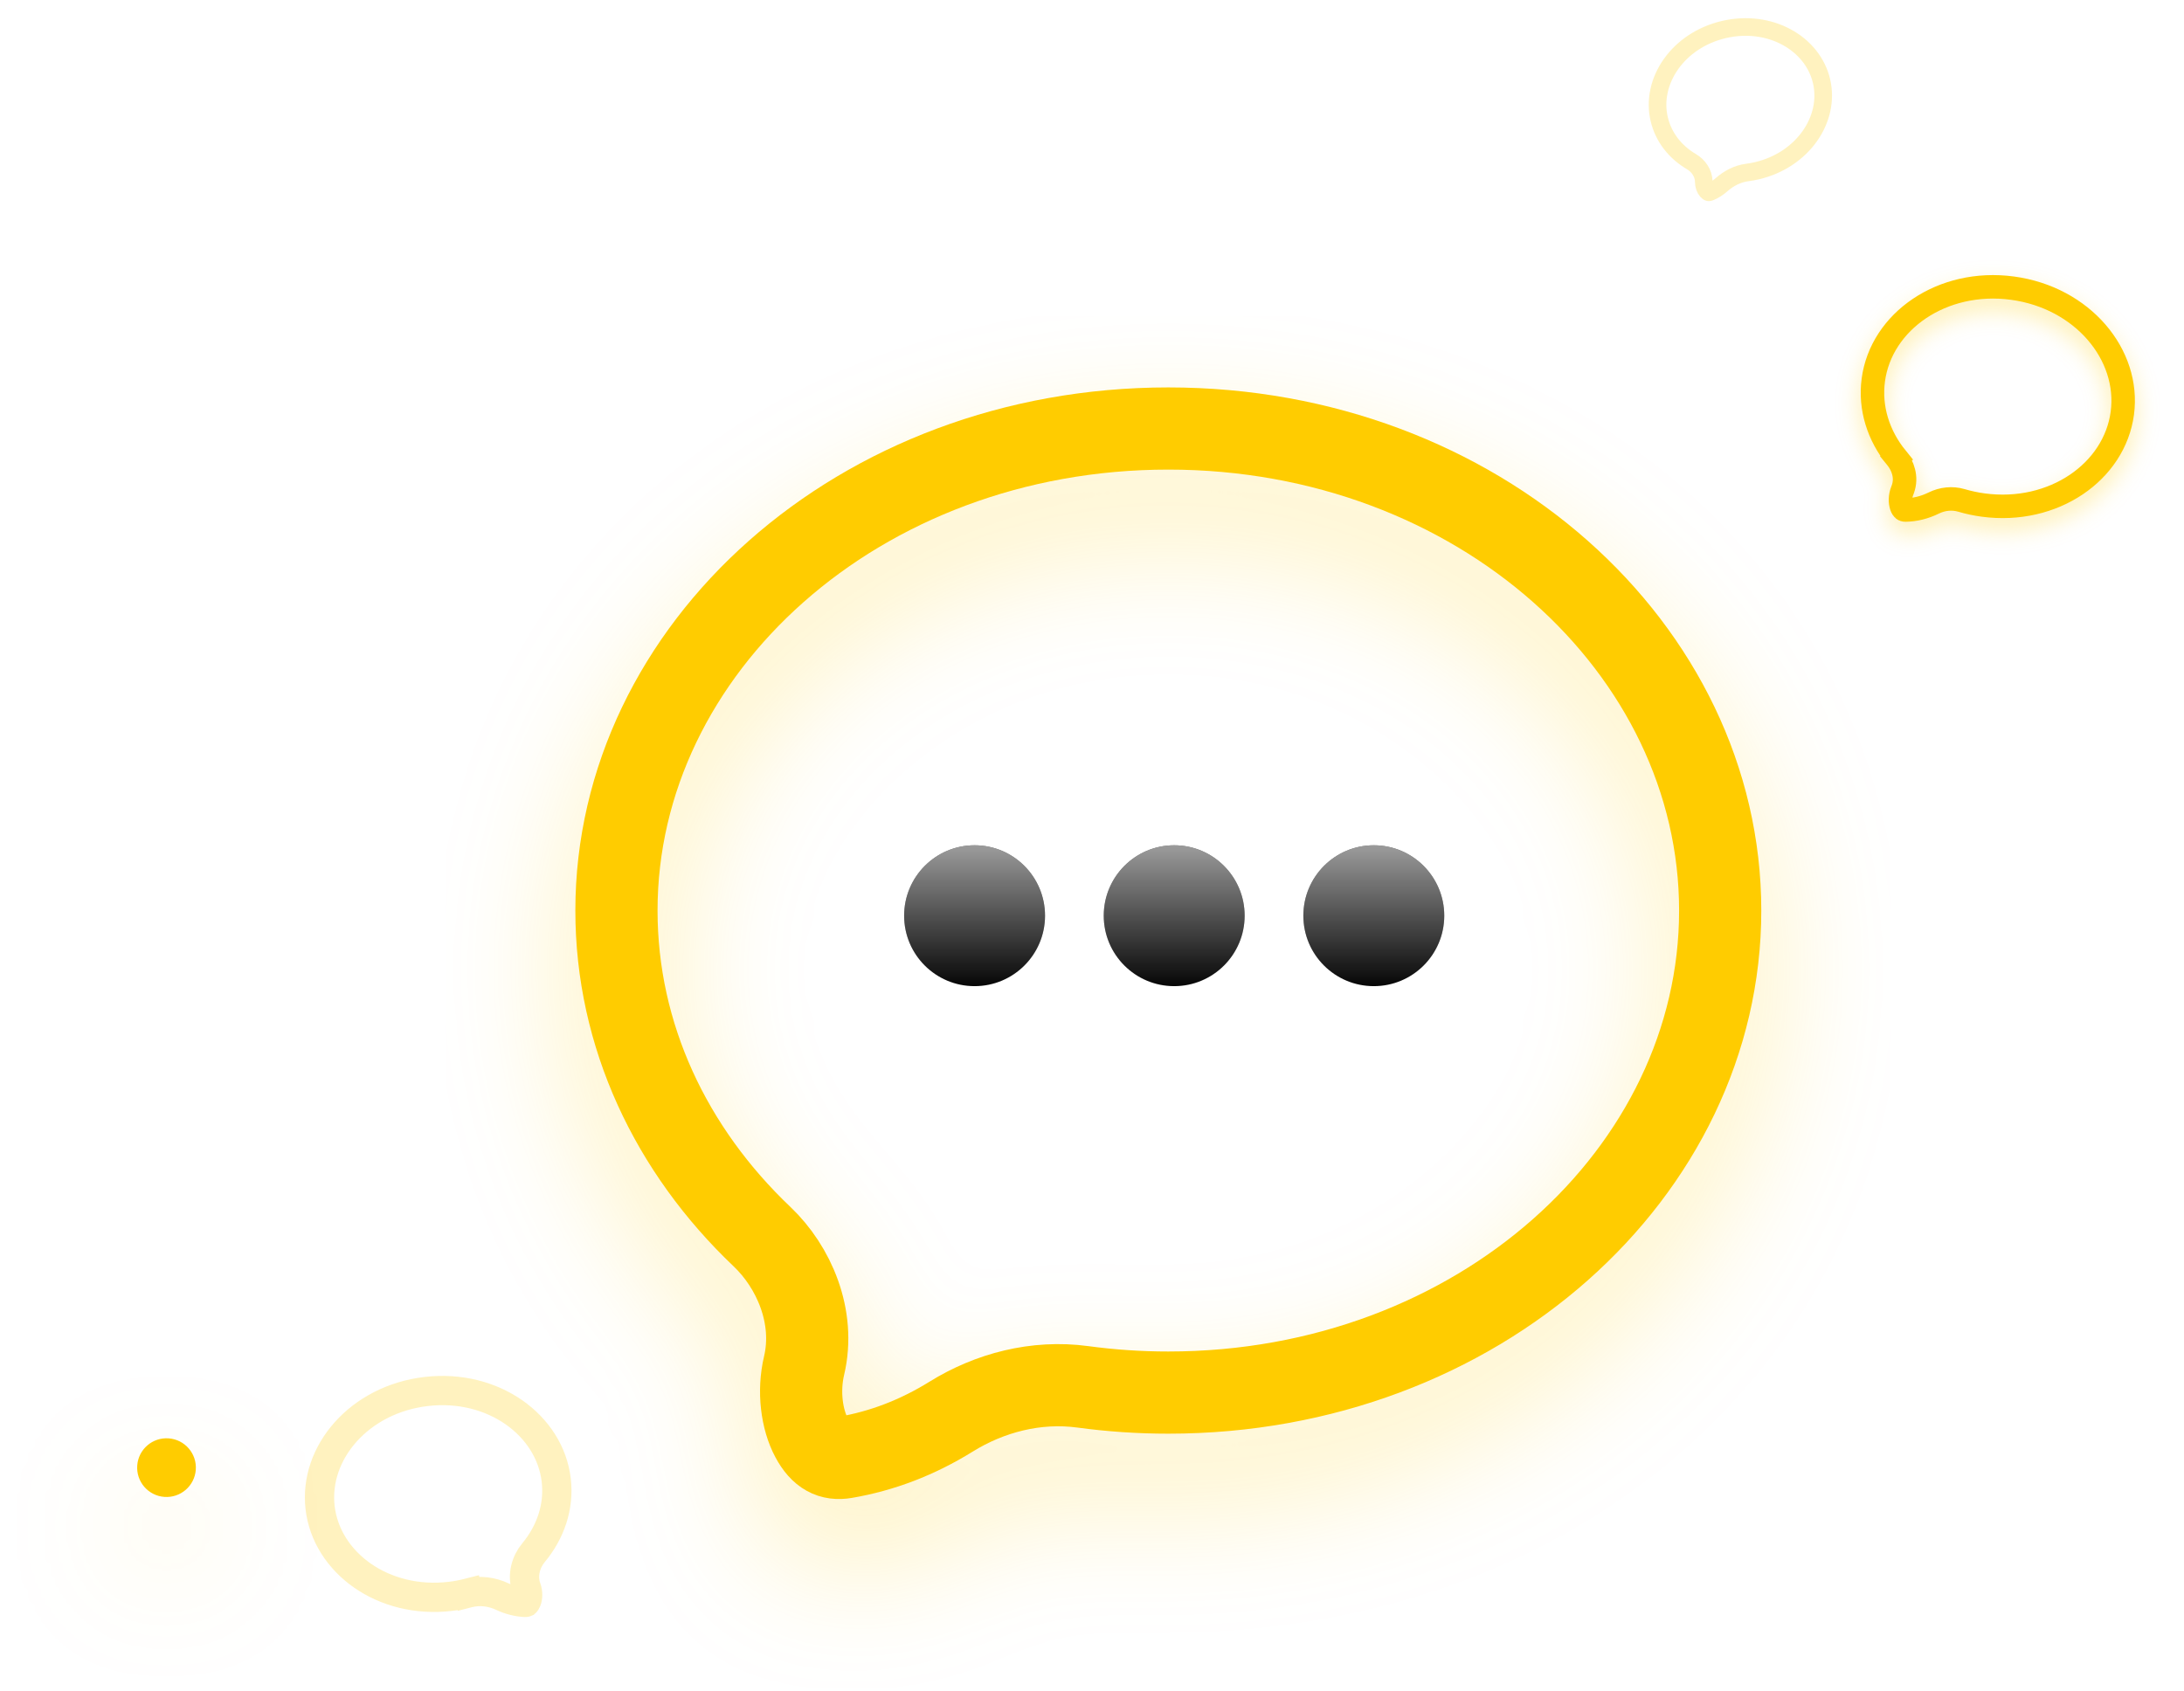
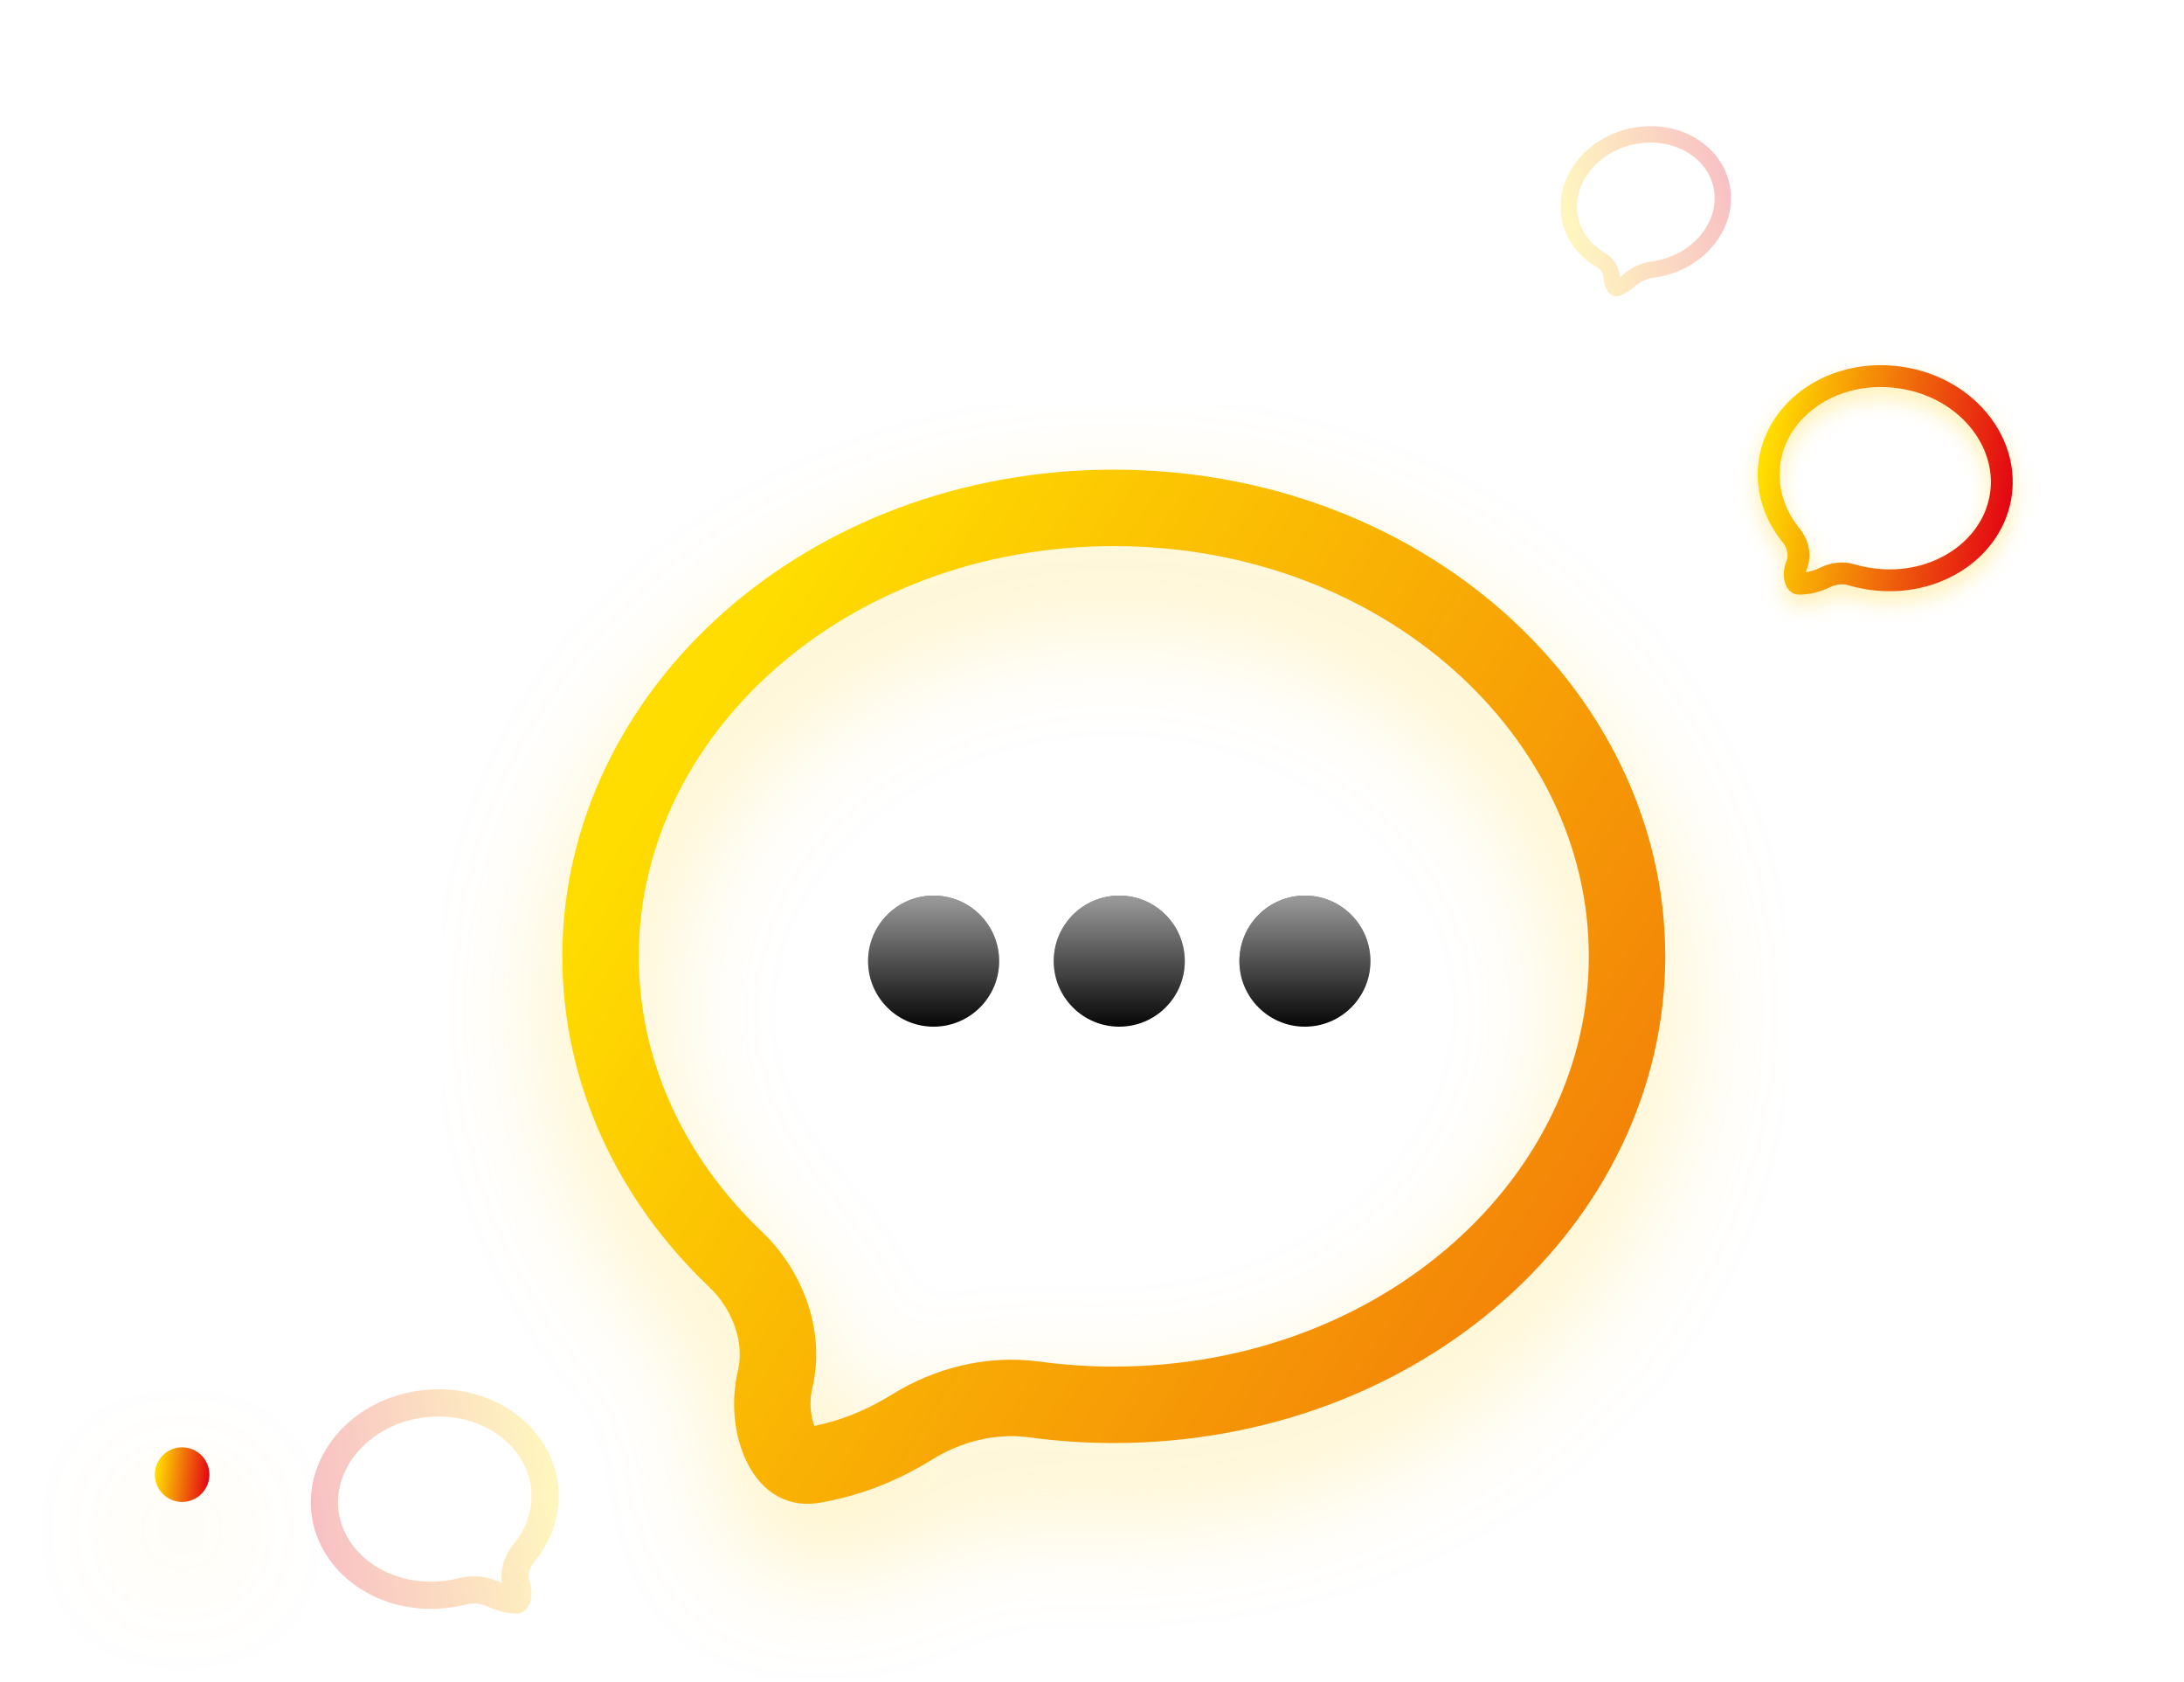
- <svg xmlns="http://www.w3.org/2000/svg" width="186" height="144" viewBox="0 0 186 144" fill="none">
+ <svg xmlns="http://www.w3.org/2000/svg" width="200" height="154" viewBox="0 0 200 154" fill="none">
  <g filter="url(#filter0_d)">
-     <path d="M71.956 124.141C70.806 124.337 69.9 123.922 69.13 122.49C68.281 120.911 67.959 118.526 68.48 116.322C69.466 112.15 67.602 107.906 64.901 105.34C57.147 97.973 52.5 88.207 52.5 77.56C52.5 55.282 73.118 36.5 99.5 36.5C125.882 36.5 146.5 55.282 146.5 77.56C146.5 99.838 125.882 118.62 99.5 118.62C97.026 118.62 94.599 118.453 92.232 118.132C88.216 117.587 84.262 118.647 81.004 120.667C78.121 122.455 75.111 123.603 71.956 124.141Z" stroke="#FFCC00" stroke-width="7" />
+     <path d="M67.397 115.34C59.643 107.973 54.996 98.207 54.996 87.56C54.996 65.282 75.615 46.5 101.996 46.5C128.378 46.5 148.996 65.282 148.996 87.56C148.996 109.838 128.378 128.62 101.996 128.62C99.523 128.62 97.096 128.453 94.729 128.132C90.712 127.587 86.758 128.647 83.501 130.667C80.618 132.455 77.607 133.603 74.452 134.141C73.303 134.337 72.396 133.922 71.626 132.49C70.777 130.911 70.455 128.526 70.976 126.322C71.962 122.15 70.098 117.906 67.397 115.34Z" stroke="url(#paint0_linear)" stroke-width="7" />
  </g>
  <g filter="url(#filter1_d)">
-     <path d="M161.517 39.006L160.741 39.636L161.517 39.006C159.977 37.108 159.22 34.762 159.541 32.363C160.209 27.373 165.405 23.743 171.381 24.543C177.357 25.343 181.415 30.212 180.747 35.202C180.079 40.191 174.883 43.821 168.907 43.021C168.267 42.935 167.648 42.802 167.053 42.627C166.248 42.389 165.406 42.495 164.694 42.844C163.901 43.233 163.099 43.429 162.28 43.443C162.175 43.445 162.131 43.418 162.102 43.394C162.059 43.359 161.991 43.277 161.935 43.115C161.817 42.772 161.824 42.269 161.991 41.839C162.013 41.783 162.034 41.726 162.055 41.669C162.424 40.658 162.05 39.663 161.517 39.006Z" stroke="#FFCC00" stroke-width="2" />
+     <path d="M164.487 51.839C164.509 51.783 164.53 51.726 164.551 51.669C164.92 50.658 164.546 49.663 164.014 49.006C162.473 47.108 161.717 44.762 162.038 42.363C162.706 37.373 167.902 33.743 173.877 34.544C179.853 35.344 183.911 40.212 183.243 45.202C182.575 50.191 177.379 53.821 171.403 53.021C170.764 52.936 170.144 52.802 169.55 52.627C168.745 52.389 167.903 52.495 167.191 52.844C166.397 53.233 165.595 53.429 164.777 53.443C164.671 53.445 164.628 53.418 164.598 53.394C164.556 53.359 164.488 53.277 164.432 53.115C164.314 52.772 164.32 52.269 164.487 51.839Z" stroke="url(#paint1_linear)" stroke-width="2" />
  </g>
-   <path opacity="0.25" d="M44.717 136.492C44.737 136.493 44.751 136.492 44.758 136.491C44.762 136.491 44.764 136.491 44.766 136.49C44.776 136.481 44.815 136.442 44.856 136.338C44.959 136.078 44.975 135.652 44.836 135.267C44.438 134.173 44.811 133.008 45.428 132.268C46.898 130.503 47.634 128.321 47.372 126.078C46.825 121.4 42.001 117.86 36.297 118.527C30.594 119.193 26.716 123.75 27.262 128.428C27.809 133.106 32.633 136.646 38.337 135.979C38.869 135.917 39.387 135.82 39.888 135.692L40.198 136.899L39.888 135.692C40.889 135.435 41.91 135.589 42.774 135.994C43.414 136.295 44.059 136.457 44.717 136.492Z" stroke="#FFCC00" stroke-width="2.493" />
-   <path opacity="0.25" d="M145.618 16.364C145.555 16.391 145.528 16.384 145.514 16.379C145.489 16.372 145.435 16.346 145.366 16.268C145.218 16.101 145.1 15.801 145.101 15.494C145.103 14.739 144.617 14.102 144.069 13.78C142.678 12.965 141.669 11.696 141.306 10.145C140.55 6.907 142.907 3.429 146.814 2.516C150.72 1.603 154.375 3.677 155.132 6.915C155.889 10.153 153.531 13.631 149.624 14.544C149.348 14.608 149.073 14.658 148.8 14.693C147.952 14.802 147.207 15.212 146.619 15.731C146.313 16.002 145.98 16.212 145.618 16.364Z" stroke="#FFCC00" stroke-width="1.5" />
-   <path d="M89 78C89 81.314 86.314 84 83 84C79.686 84 77 81.314 77 78C77 74.686 79.686 72 83 72C86.314 72 89 74.686 89 78Z" fill="#060606" />
-   <path d="M89 78C89 81.314 86.314 84 83 84C79.686 84 77 81.314 77 78C77 74.686 79.686 72 83 72C86.314 72 89 74.686 89 78Z" fill="url(#paint0_linear)" />
-   <path d="M106 78C106 81.314 103.314 84 100 84C96.686 84 94 81.314 94 78C94 74.686 96.686 72 100 72C103.314 72 106 74.686 106 78Z" fill="#060606" />
-   <path d="M106 78C106 81.314 103.314 84 100 84C96.686 84 94 81.314 94 78C94 74.686 96.686 72 100 72C103.314 72 106 74.686 106 78Z" fill="url(#paint1_linear)" />
-   <path d="M123 78C123 81.314 120.314 84 117 84C113.686 84 111 81.314 111 78C111 74.686 113.686 72 117 72C120.314 72 123 74.686 123 78Z" fill="#060606" />
-   <path d="M123 78C123 81.314 120.314 84 117 84C113.686 84 111 81.314 111 78C111 74.686 113.686 72 117 72C120.314 72 123 74.686 123 78Z" fill="url(#paint2_linear)" />
+   <path opacity="0.25" d="M47.924 142.268C49.394 140.504 50.13 138.321 49.868 136.078C49.321 131.4 44.497 127.86 38.794 128.527C33.091 129.193 29.212 133.75 29.759 138.428C30.305 143.106 35.13 146.646 40.833 145.98C41.366 145.917 41.884 145.82 42.385 145.692C43.385 145.435 44.406 145.589 45.27 145.994C45.91 146.295 46.556 146.457 47.214 146.492C47.234 146.493 47.247 146.492 47.255 146.491C47.258 146.491 47.26 146.491 47.262 146.49C47.272 146.482 47.311 146.442 47.352 146.338C47.456 146.078 47.472 145.652 47.332 145.267C46.935 144.174 47.307 143.008 47.924 142.268Z" stroke="url(#paint2_linear)" stroke-width="2.493" />
+   <path opacity="0.25" d="M146.566 23.78C145.175 22.965 144.165 21.696 143.803 20.145C143.046 16.907 145.404 13.429 149.31 12.516C153.217 11.604 156.872 13.677 157.628 16.915C158.385 20.153 156.027 23.631 152.121 24.544C151.845 24.608 151.57 24.658 151.296 24.693C150.449 24.802 149.703 25.212 149.116 25.731C148.81 26.002 148.476 26.212 148.114 26.364C148.051 26.391 148.024 26.384 148.01 26.379C147.985 26.372 147.932 26.346 147.862 26.268C147.715 26.101 147.597 25.801 147.597 25.494C147.599 24.739 147.113 24.102 146.566 23.78Z" stroke="url(#paint3_linear)" stroke-width="1.5" />
+   <path d="M91.496 88C91.496 91.314 88.81 94 85.496 94C82.183 94 79.496 91.314 79.496 88C79.496 84.686 82.183 82 85.496 82C88.81 82 91.496 84.686 91.496 88Z" fill="#060606" />
+   <path d="M91.496 88C91.496 91.314 88.81 94 85.496 94C82.183 94 79.496 91.314 79.496 88C79.496 84.686 82.183 82 85.496 82C88.81 82 91.496 84.686 91.496 88Z" fill="url(#paint4_linear)" />
+   <path d="M108.496 88C108.496 91.314 105.81 94 102.496 94C99.183 94 96.496 91.314 96.496 88C96.496 84.686 99.183 82 102.496 82C105.81 82 108.496 84.686 108.496 88Z" fill="#060606" />
+   <path d="M108.496 88C108.496 91.314 105.81 94 102.496 94C99.183 94 96.496 91.314 96.496 88C96.496 84.686 99.183 82 102.496 82C105.81 82 108.496 84.686 108.496 88Z" fill="url(#paint5_linear)" />
+   <path d="M125.496 88C125.496 91.314 122.81 94 119.496 94C116.183 94 113.496 91.314 113.496 88C113.496 84.686 116.183 82 119.496 82C122.81 82 125.496 84.686 125.496 88Z" fill="#060606" />
+   <path d="M125.496 88C125.496 91.314 122.81 94 119.496 94C116.183 94 113.496 91.314 113.496 88C113.496 84.686 116.183 82 119.496 82C122.81 82 125.496 84.686 125.496 88Z" fill="url(#paint6_linear)" />
  <g filter="url(#filter2_d)">
-     <circle cx="14.181" cy="125.012" r="2.5" transform="rotate(4.2378 14.1815 125.012)" fill="#FFCC00" />
+     <circle cx="16.678" cy="135.012" r="2.5" transform="rotate(4.2378 16.6779 135.012)" fill="url(#paint7_linear)" />
  </g>
  <defs>
-     <filter id="filter0_d" x="38" y="27" width="123" height="116.688" filterUnits="userSpaceOnUse" color-interpolation-filters="sRGB">
+     <filter id="filter0_d" x="40.496" y="37" width="123" height="116.688" filterUnits="userSpaceOnUse" color-interpolation-filters="sRGB">
      <feFlood flood-opacity="0" result="BackgroundImageFix" />
      <feColorMatrix in="SourceAlpha" type="matrix" values="0 0 0 0 0 0 0 0 0 0 0 0 0 0 0 0 0 0 127 0" />
      <feOffset dy="5" />
      <feGaussianBlur stdDeviation="5.5" />
      <feColorMatrix type="matrix" values="0 0 0 0 1 0 0 0 0 0.8 0 0 0 0 0 0 0 0 0.3 0" />
      <feBlend mode="normal" in2="BackgroundImageFix" result="effect1_dropShadow" />
      <feBlend mode="normal" in="SourceGraphic" in2="effect1_dropShadow" result="shape" />
    </filter>
-     <filter id="filter1_d" x="155.021" y="20.916" width="30.074" height="28.83" filterUnits="userSpaceOnUse" color-interpolation-filters="sRGB">
+     <filter id="filter1_d" x="157.517" y="30.916" width="30.074" height="28.83" filterUnits="userSpaceOnUse" color-interpolation-filters="sRGB">
      <feFlood flood-opacity="0" result="BackgroundImageFix" />
      <feColorMatrix in="SourceAlpha" type="matrix" values="0 0 0 0 0 0 0 0 0 0 0 0 0 0 0 0 0 0 127 0" />
      <feOffset dy="0.903" />
      <feGaussianBlur stdDeviation="0.993" />
      <feColorMatrix type="matrix" values="0 0 0 0 1 0 0 0 0 0.8 0 0 0 0 0 0 0 0 0.3 0" />
      <feBlend mode="normal" in2="BackgroundImageFix" result="effect1_dropShadow" />
      <feBlend mode="normal" in="SourceGraphic" in2="effect1_dropShadow" result="shape" />
    </filter>
-     <filter id="filter2_d" x="0.504" y="116.334" width="27.356" height="27.356" filterUnits="userSpaceOnUse" color-interpolation-filters="sRGB">
+     <filter id="filter2_d" x="3" y="126.334" width="27.356" height="27.356" filterUnits="userSpaceOnUse" color-interpolation-filters="sRGB">
      <feFlood flood-opacity="0" result="BackgroundImageFix" />
      <feColorMatrix in="SourceAlpha" type="matrix" values="0 0 0 0 0 0 0 0 0 0 0 0 0 0 0 0 0 0 127 0" />
      <feOffset dy="5" />
      <feGaussianBlur stdDeviation="5.5" />
      <feColorMatrix type="matrix" values="0 0 0 0 1 0 0 0 0 0.8 0 0 0 0 0 0 0 0 0.3 0" />
      <feBlend mode="normal" in2="BackgroundImageFix" result="effect1_dropShadow" />
      <feBlend mode="normal" in="SourceGraphic" in2="effect1_dropShadow" result="shape" />
    </filter>
-     <linearGradient id="paint0_linear" x1="117" y1="64" x2="117" y2="84" gradientUnits="userSpaceOnUse">
+     <linearGradient id="paint0_linear" x1="54.048" y1="80.777" x2="241.37" y2="200.875" gradientUnits="userSpaceOnUse">
+       <stop stop-color="#FFDD00" />
+       <stop offset="1" stop-color="#E30613" />
+     </linearGradient>
+     <linearGradient id="paint1_linear" x1="161.841" y1="40.751" x2="184.324" y2="44.519" gradientUnits="userSpaceOnUse">
+       <stop stop-color="#FFDD00" />
+       <stop offset="1" stop-color="#E30613" />
+     </linearGradient>
+     <linearGradient id="paint2_linear" x1="50.358" y1="134.484" x2="28.447" y2="137.778" gradientUnits="userSpaceOnUse">
+       <stop stop-color="#FFDD00" />
+       <stop offset="1" stop-color="#E30613" />
+     </linearGradient>
+     <linearGradient id="paint3_linear" x1="143.219" y1="19.199" x2="158.221" y2="16.211" gradientUnits="userSpaceOnUse">
+       <stop stop-color="#FFDD00" />
+       <stop offset="1" stop-color="#E30613" />
+     </linearGradient>
+     <linearGradient id="paint4_linear" x1="119.496" y1="74" x2="119.496" y2="94" gradientUnits="userSpaceOnUse">
      <stop stop-color="white" />
      <stop offset="1" stop-color="white" stop-opacity="0" />
    </linearGradient>
-     <linearGradient id="paint1_linear" x1="117" y1="64" x2="117" y2="84" gradientUnits="userSpaceOnUse">
+     <linearGradient id="paint5_linear" x1="119.496" y1="74" x2="119.496" y2="94" gradientUnits="userSpaceOnUse">
      <stop stop-color="white" />
      <stop offset="1" stop-color="white" stop-opacity="0" />
    </linearGradient>
-     <linearGradient id="paint2_linear" x1="117" y1="64" x2="117" y2="84" gradientUnits="userSpaceOnUse">
+     <linearGradient id="paint6_linear" x1="119.496" y1="74" x2="119.496" y2="94" gradientUnits="userSpaceOnUse">
      <stop stop-color="white" />
      <stop offset="1" stop-color="white" stop-opacity="0" />
    </linearGradient>
+     <linearGradient id="paint7_linear" x1="14.304" y1="134.5" x2="19.174" y2="134.651" gradientUnits="userSpaceOnUse">
+       <stop stop-color="#FFDD00" />
+       <stop offset="1" stop-color="#E30613" />
+     </linearGradient>
  </defs>
</svg>
